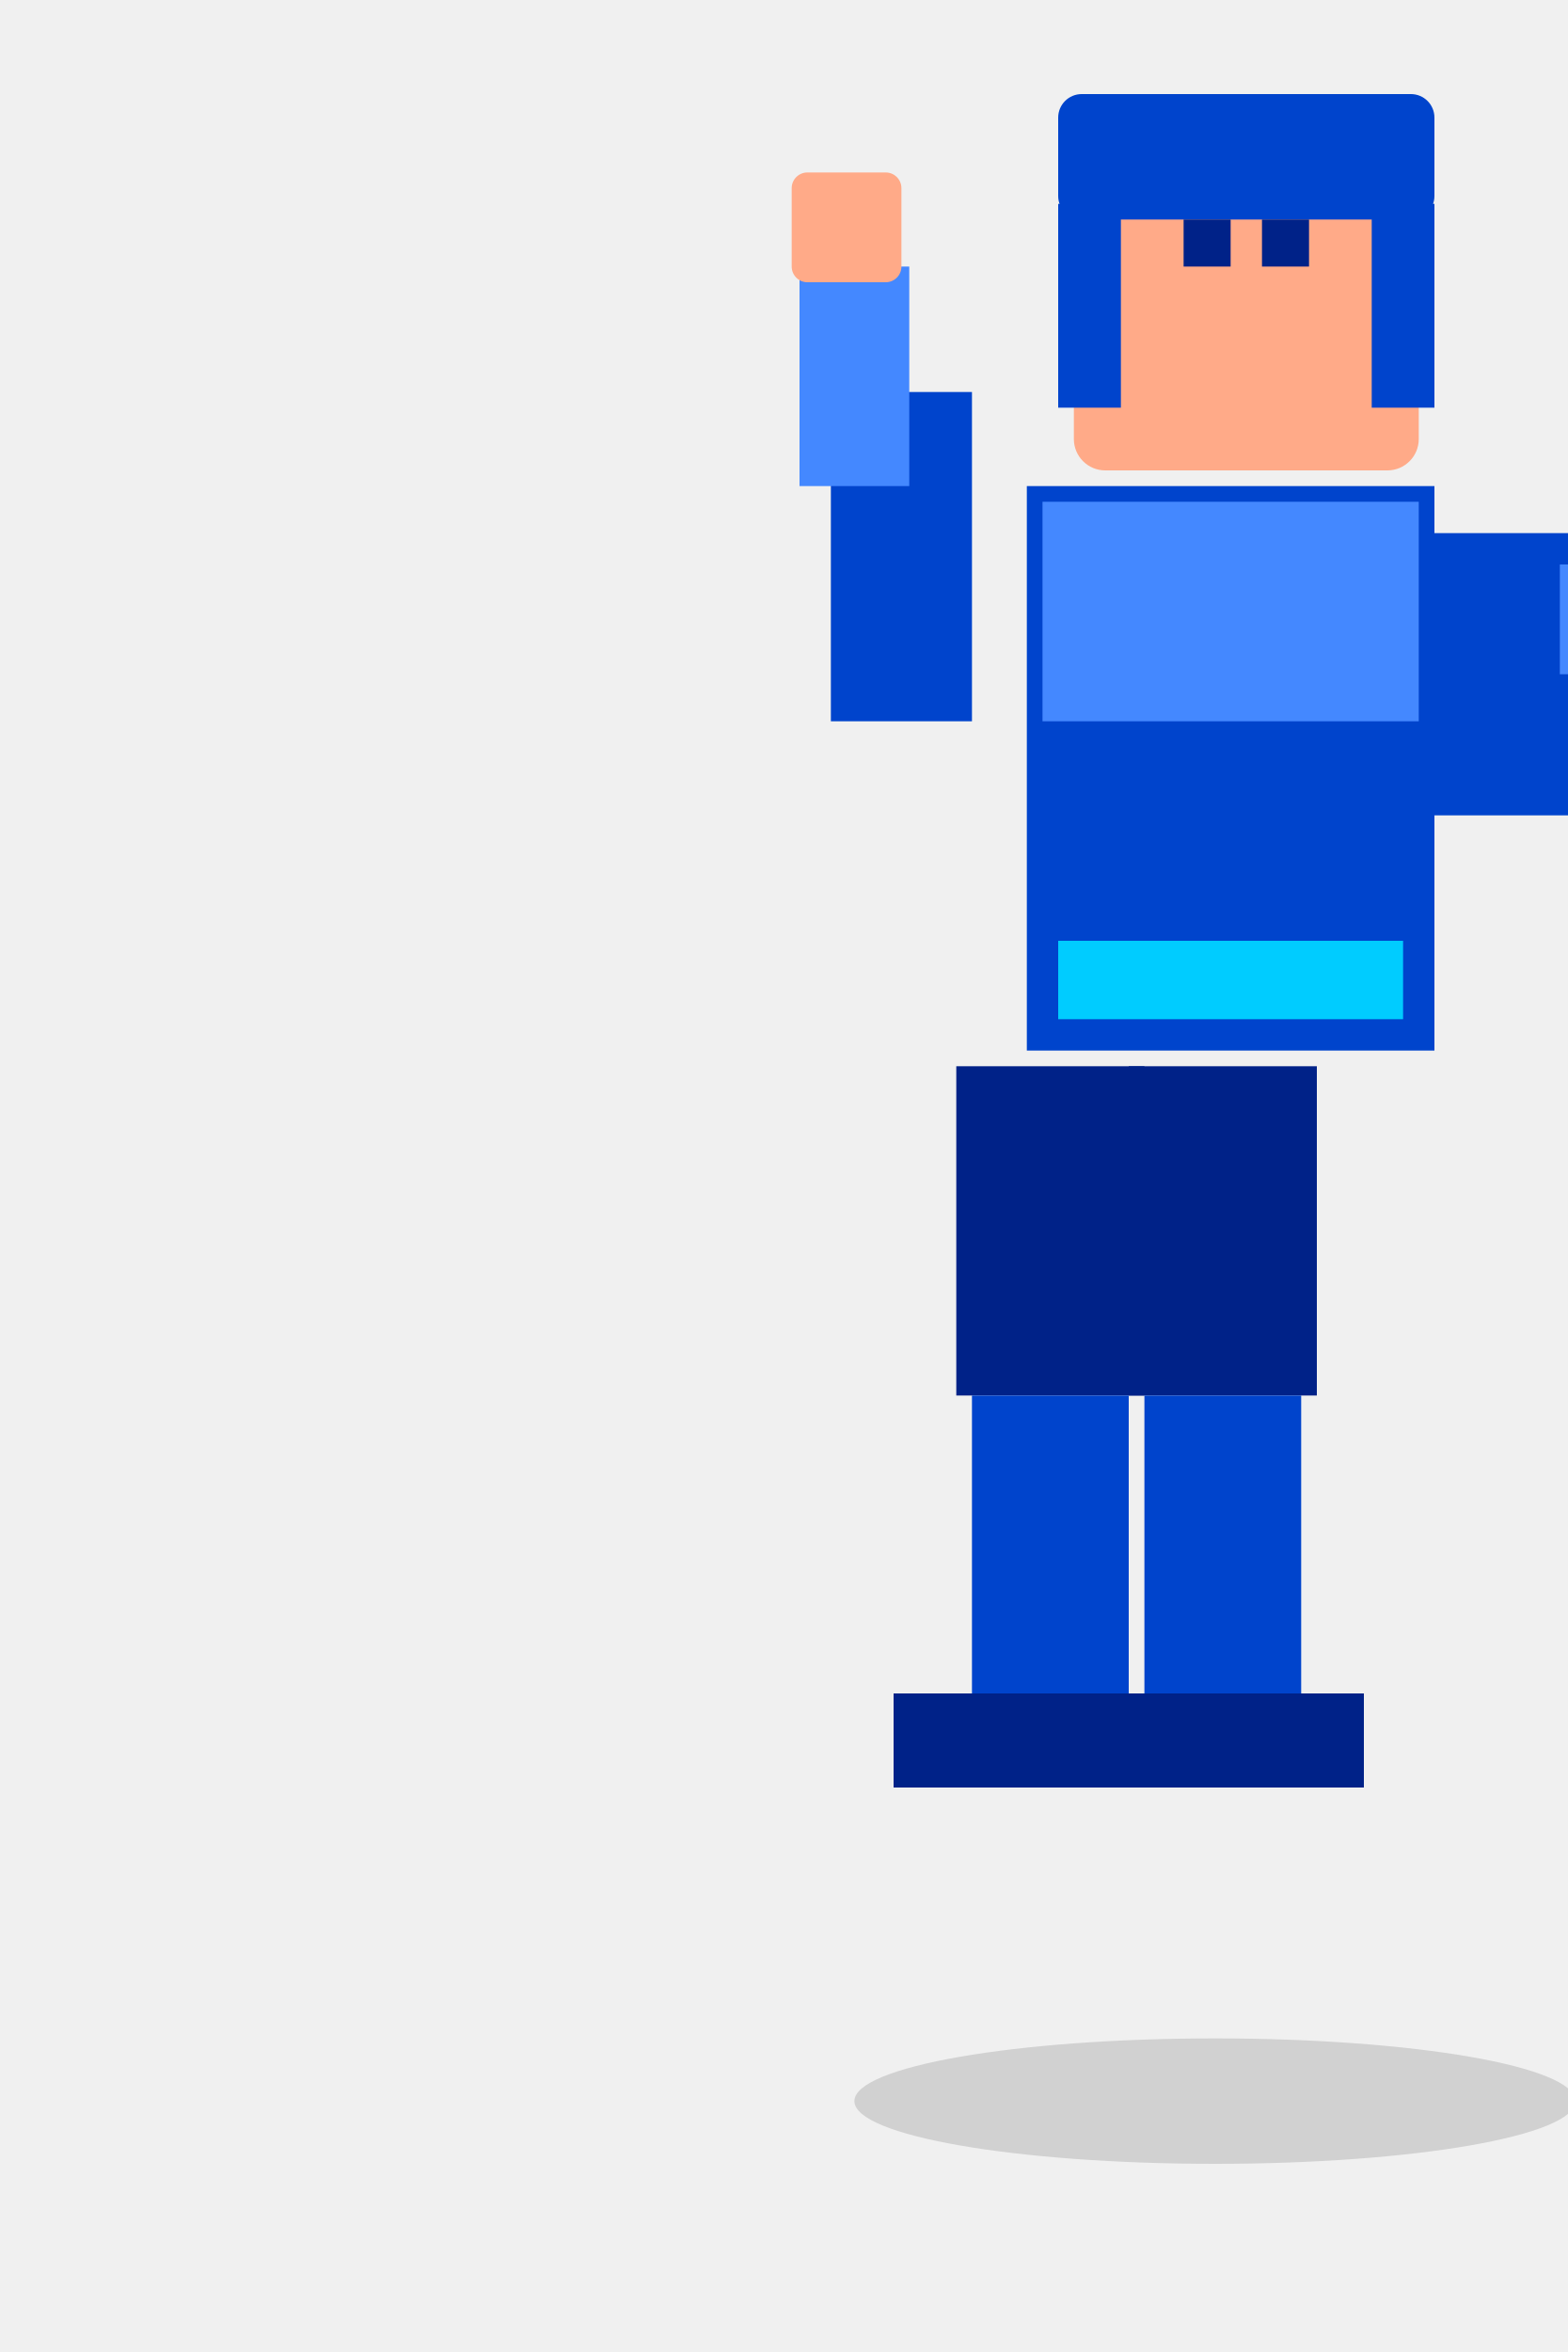
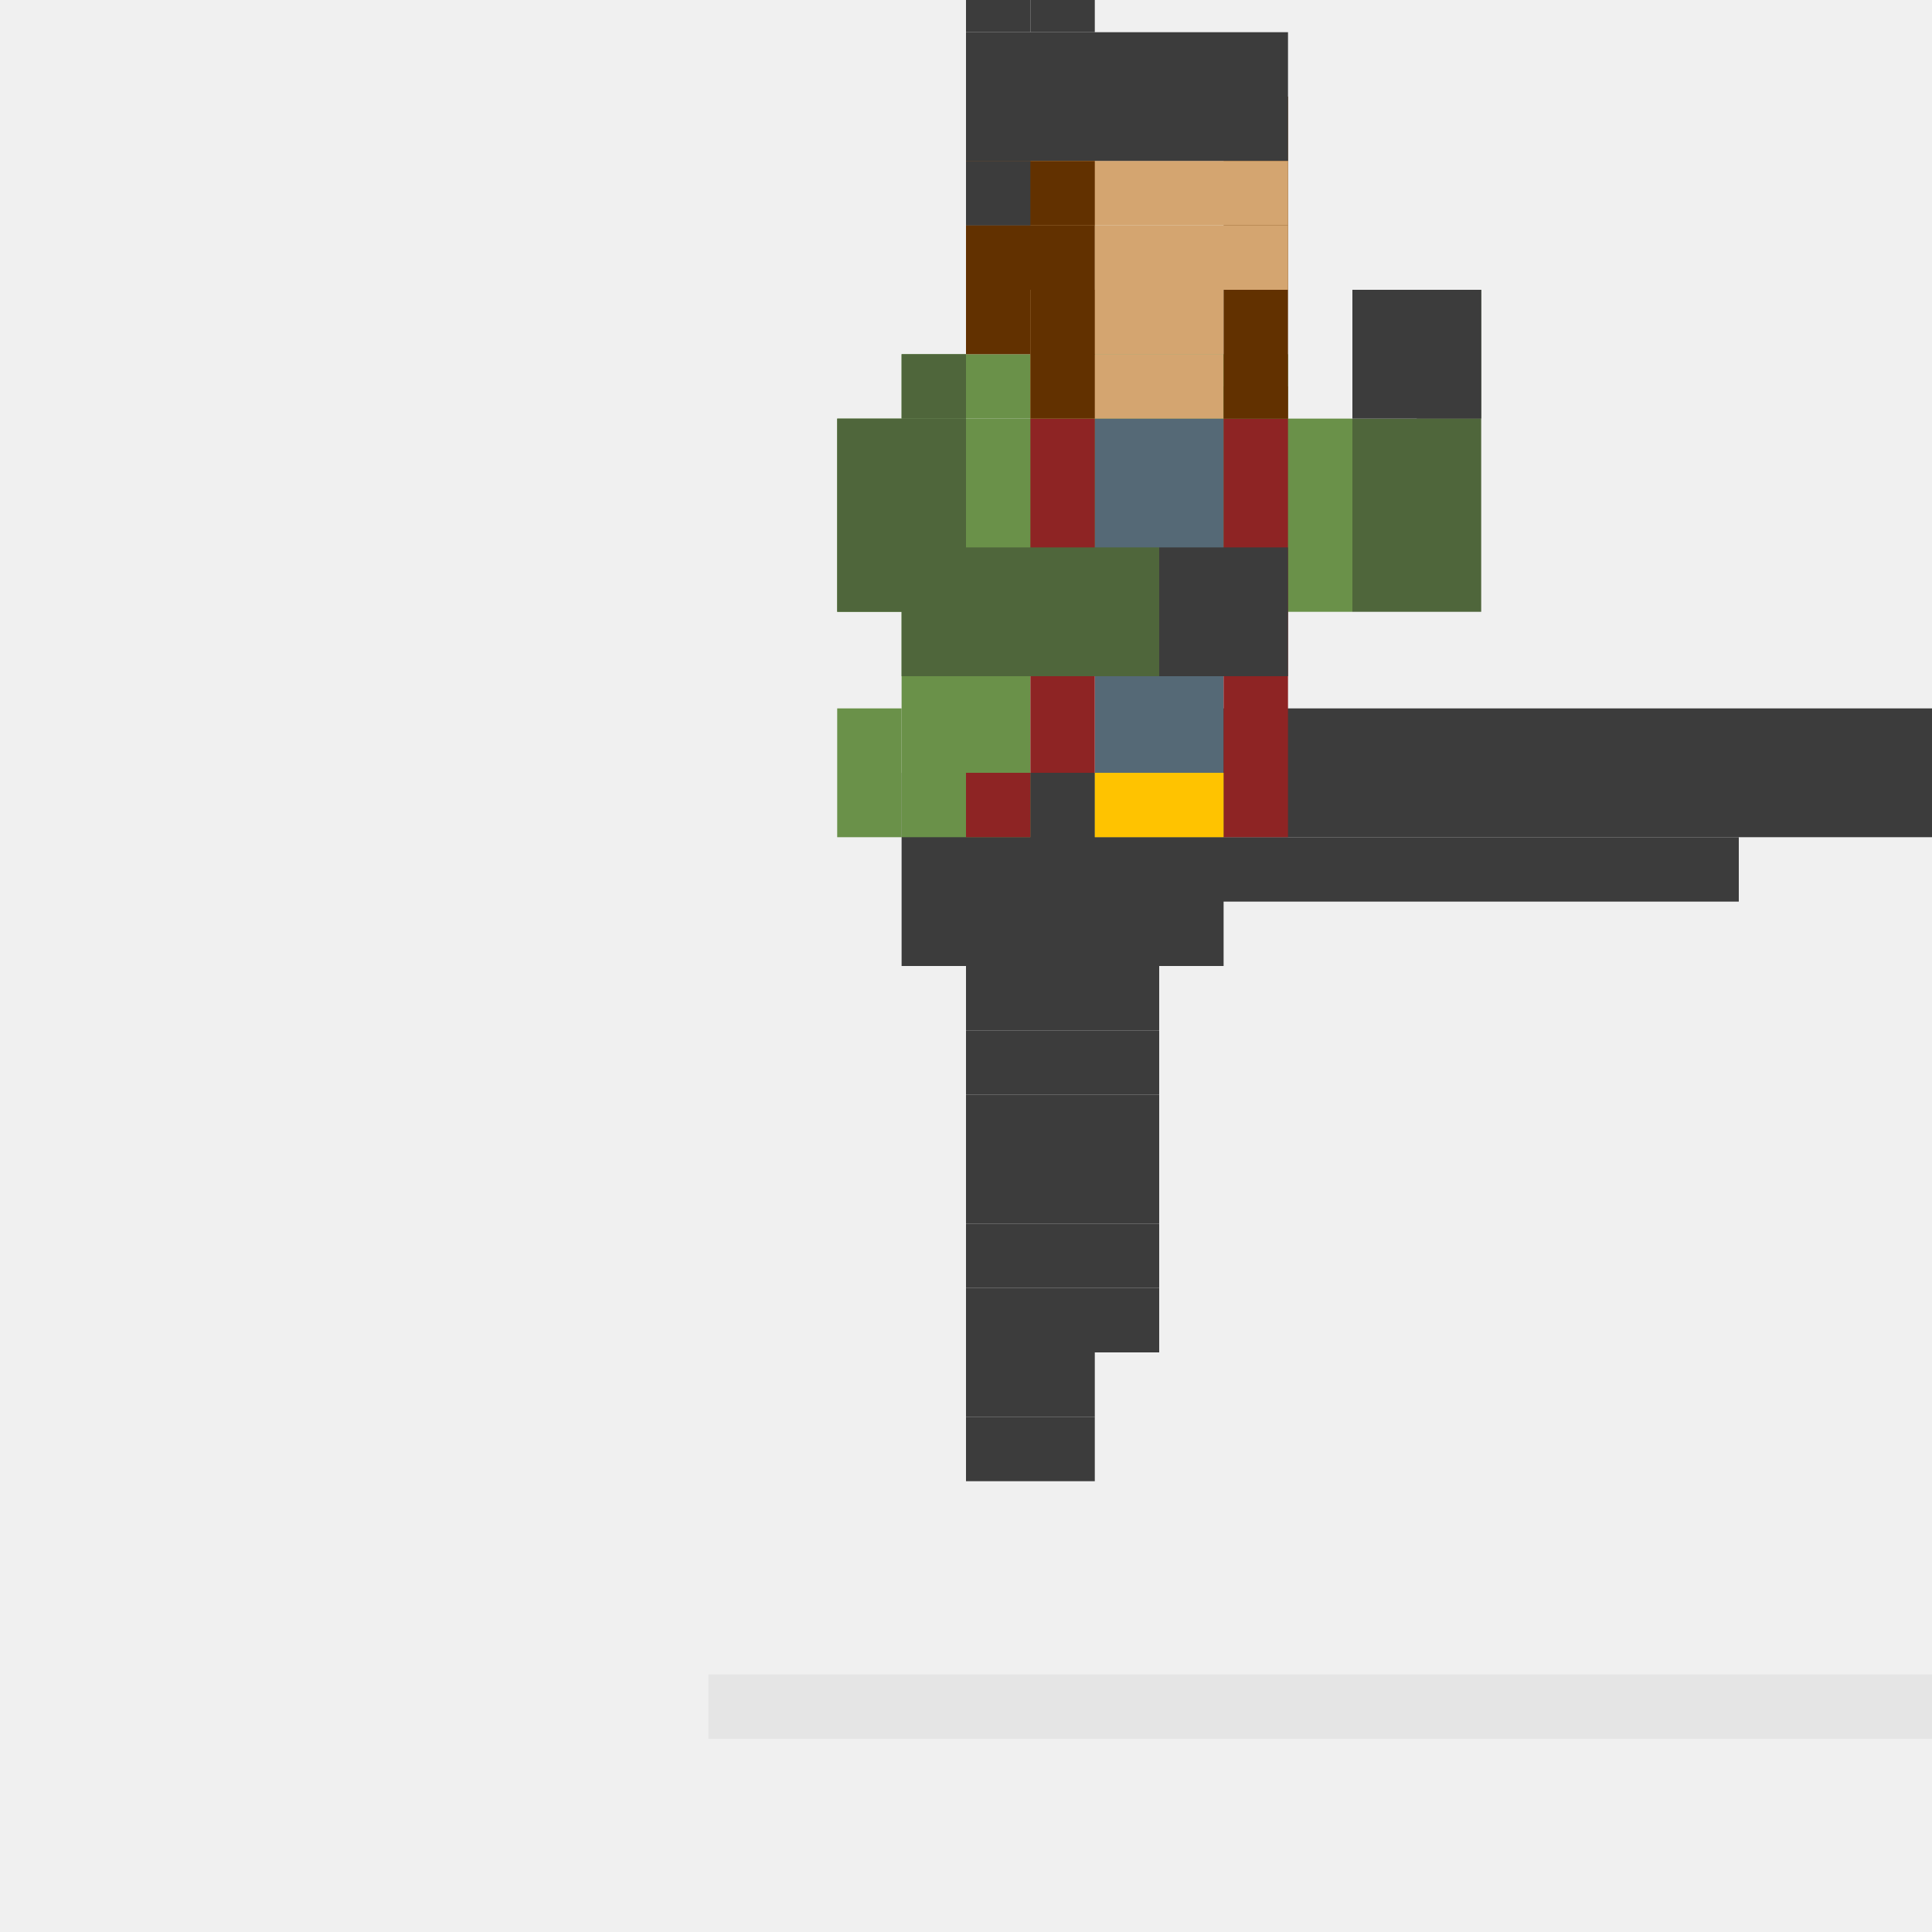
- <svg xmlns="http://www.w3.org/2000/svg" viewBox="0 0 200 300" width="200" height="300">
-   <g transform="translate(50,0)">
-     <ellipse cx="105" cy="268" rx="46" ry="8" fill="rgba(0,0,0,0.13)" />
-     <rect x="72" y="136" width="24" height="42" fill="#002288" />
-     <rect x="74" y="178" width="20" height="40" fill="#0044CC" />
-     <rect x="64" y="216" width="34" height="12" fill="#002288" />
-     <rect x="94" y="136" width="24" height="42" fill="#002288" />
-     <rect x="96" y="178" width="20" height="40" fill="#0044CC" />
-     <rect x="88" y="216" width="36" height="12" fill="#002288" />
-     <rect x="56" y="50" width="18" height="42" fill="#0044CC" />
-     <rect x="52" y="34" width="14" height="28" fill="#4488FF" />
-     <rect x="51" y="22" width="14" height="14" fill="#FFAA88" rx="2" />
-     <rect x="81" y="62" width="52" height="72" fill="#0044CC" />
-     <rect x="83" y="64" width="48" height="28" fill="#4488FF" />
-     <rect x="85" y="120" width="44" height="10" fill="#00CCFF" />
-     <rect x="133" y="68" width="18" height="36" fill="#0044CC" />
-     <rect x="149" y="72" width="28" height="14" fill="#4488FF" />
-     <rect x="177" y="70" width="14" height="16" fill="#FFAA88" rx="2" />
-     <rect x="87" y="18" width="44" height="42" fill="#FFAA88" rx="4" />
-     <rect x="85" y="12" width="48" height="16" fill="#0044CC" rx="3" />
-     <rect x="85" y="26" width="8" height="26" fill="#0044CC" />
-     <rect x="125" y="26" width="8" height="26" fill="#0044CC" />
-     <rect x="101" y="28" width="6" height="6" fill="#002288" />
-     <rect x="111" y="28" width="6" height="6" fill="#002288" />
+ <svg xmlns="http://www.w3.org/2000/svg" width="300" height="300" viewBox="0 0 300 300" fill="none">
+   <g clip-path="url(#clip0_4038_3921)">
+     <path d="M210 65H130V95H210V65Z" fill="#6A9149" />
+     <path d="M300 110H185V130H300V110Z" fill="#3C3C3C" />
+     <path d="M270 130H180V140H270V130Z" fill="#3C3C3C" />
+     <path d="M190 120H140V150H190V120Z" fill="#3C3C3C" />
+     <path d="M180 150H150V160H180V150Z" fill="#3C3C3C" />
+     <path d="M180 160H150V170H180V160Z" fill="#3C3C3C" />
+     <path d="M180 170H150V180H180V170Z" fill="#3C3C3C" />
+     <path d="M180 180H150V190H180V180Z" fill="#3C3C3C" />
+     <path d="M180 190H150V200H180V190Z" fill="#3C3C3C" />
+     <path d="M180 200H150V210H180V200Z" fill="#3C3C3C" />
+     <path d="M170 210H150V220H170V210Z" fill="#3C3C3C" />
+     <path d="M170 220H150V230H170V220Z" fill="#3C3C3C" />
+     <path d="M160 90H140V130H160V90Z" fill="#6A9149" />
+     <path d="M130 110H140V130H130V110Z" fill="#6A9149" />
+     <path d="M190 60H170V130H190V60Z" fill="#556976" />
+     <path d="M160 60H170V120H160V60Z" fill="#8E2424" />
+     <path d="M160 130H150V120H160V130Z" fill="#8E2424" />
+     <path d="M190 60H200V130H190V60Z" fill="#8E2424" />
+     <path d="M190 130H170V120H190V130Z" fill="#FFC300" />
+     <path d="M230 65H210V95H230V65Z" fill="#4F663B" />
+     <path d="M230 45H220V65H230V45Z" fill="#4F663B" />
+     <path d="M230 45H210V65H230V45Z" fill="#3C3C3C" />
+     <path d="M190 65H140V55H190V65Z" fill="#6A9149" />
+     <path d="M180 85H140V105H180V85Z" fill="#4F663B" />
+     <path d="M150 95H130V65H150V95Z" fill="#4F663B" />
+     <path d="M150 55H140V65H150V55Z" fill="#4F663B" />
+     <path d="M200 85H180V105H200V85Z" fill="#3C3C3C" />
+     <path d="M190 55H160V65H190V55Z" fill="#D4A570" />
+     <rect x="190" y="55" width="10" height="10" fill="#6A9149" />
+     <path d="M170 35H150V55H170V35Z" fill="#623100" />
+     <path d="M160 15H150V25H160V15Z" fill="#623100" />
+     <path d="M170 15H160V25H170V15Z" fill="#623100" />
+     <path d="M180 15H170V25H180V15Z" fill="#623100" />
+     <path d="M170 -5H160V5H170V-5Z" fill="#3C3C3C" />
+     <path d="M160 -5H150V5H160V-5Z" fill="#3C3C3C" />
+     <path d="M200 15H190V25H200V15Z" fill="#623100" />
+     <path d="M190 15H180V25H190V15Z" fill="#623100" />
+     <path d="M190 45H160V55H190V45Z" fill="#D4A570" />
+     <path d="M200 5H150V25H200V5Z" fill="#3C3C3C" />
+     <path d="M170 25H160V65H170V25Z" fill="#623100" />
+     <path d="M200 25H190V65H200V25Z" fill="#623100" />
+     <path d="M200 25H160V35H200V25Z" fill="#D4A570" />
+     <path d="M200 35H170V45H200V35Z" fill="#D4A570" />
+     <path d="M170 25H150V35H170V25Z" fill="#623100" />
+     <path d="M160 35H150V25H160V35Z" fill="#3C3C3C" />
+     <path d="M300 260H110V270H300V260Z" fill="black" fill-opacity="0.05" />
  </g>
+   <defs>
+     <clipPath id="clip0_4038_3921">
+       <rect width="300" height="300" fill="white" />
+     </clipPath>
+   </defs>
</svg>
